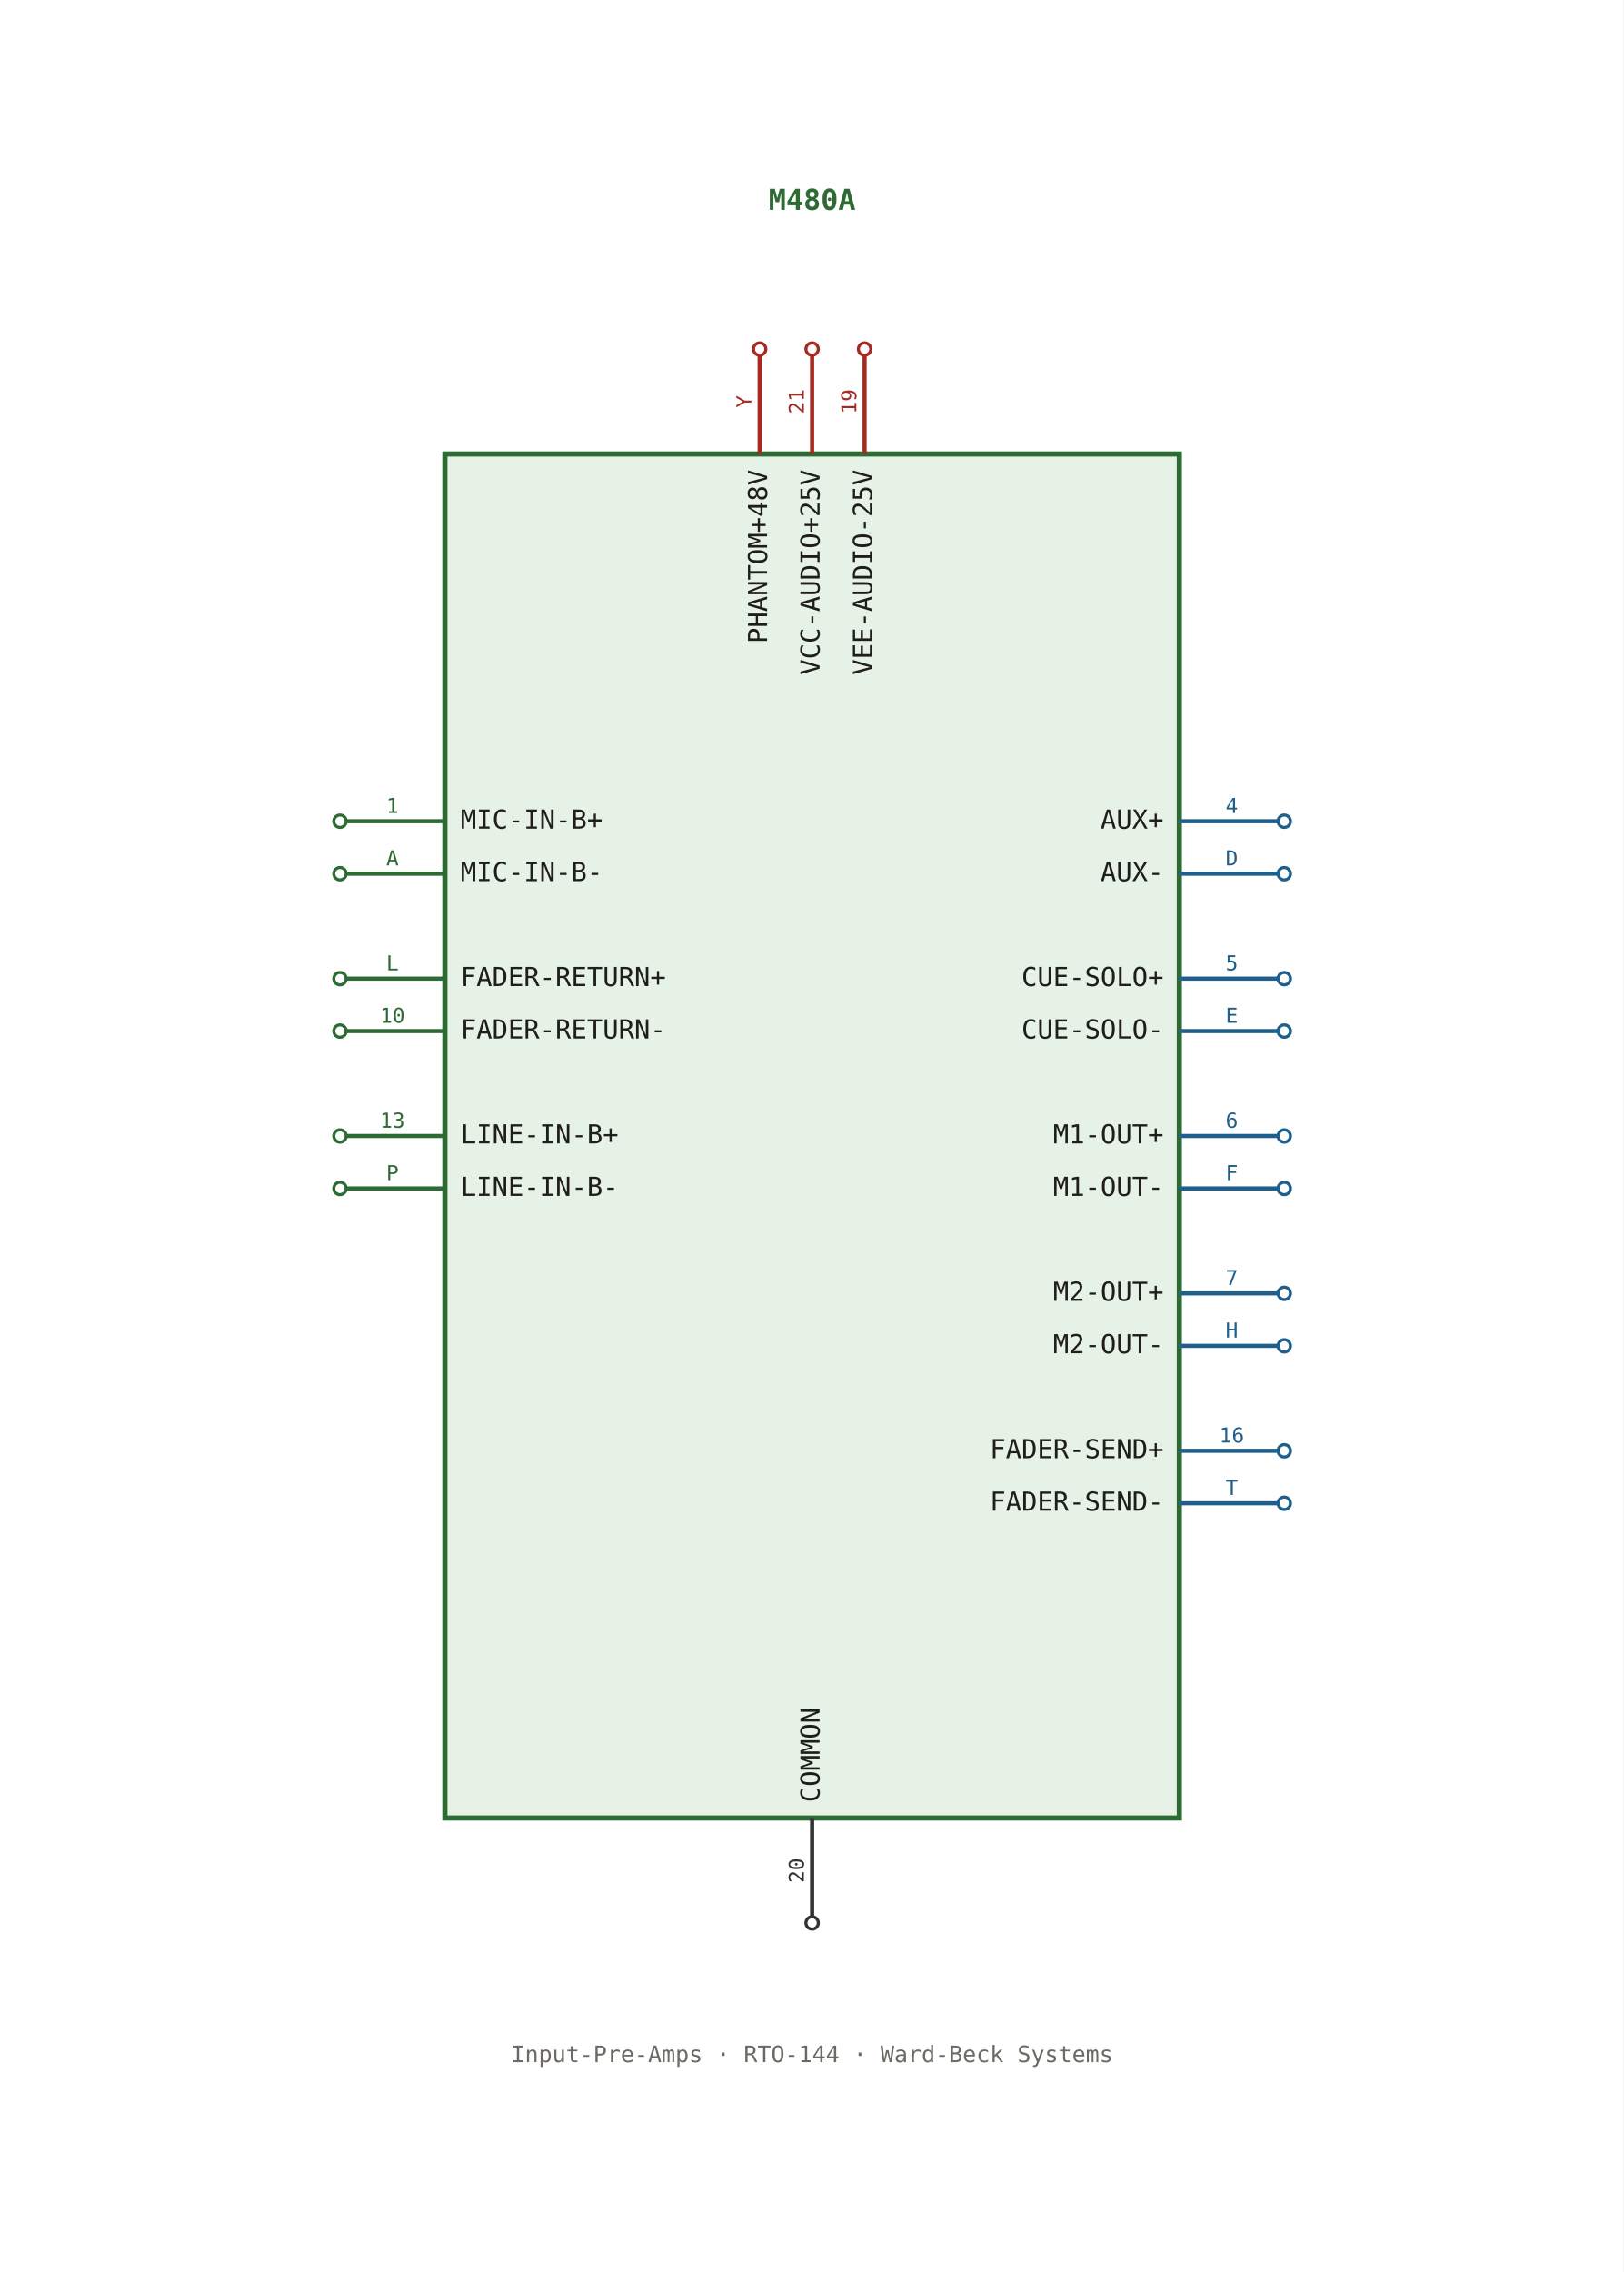
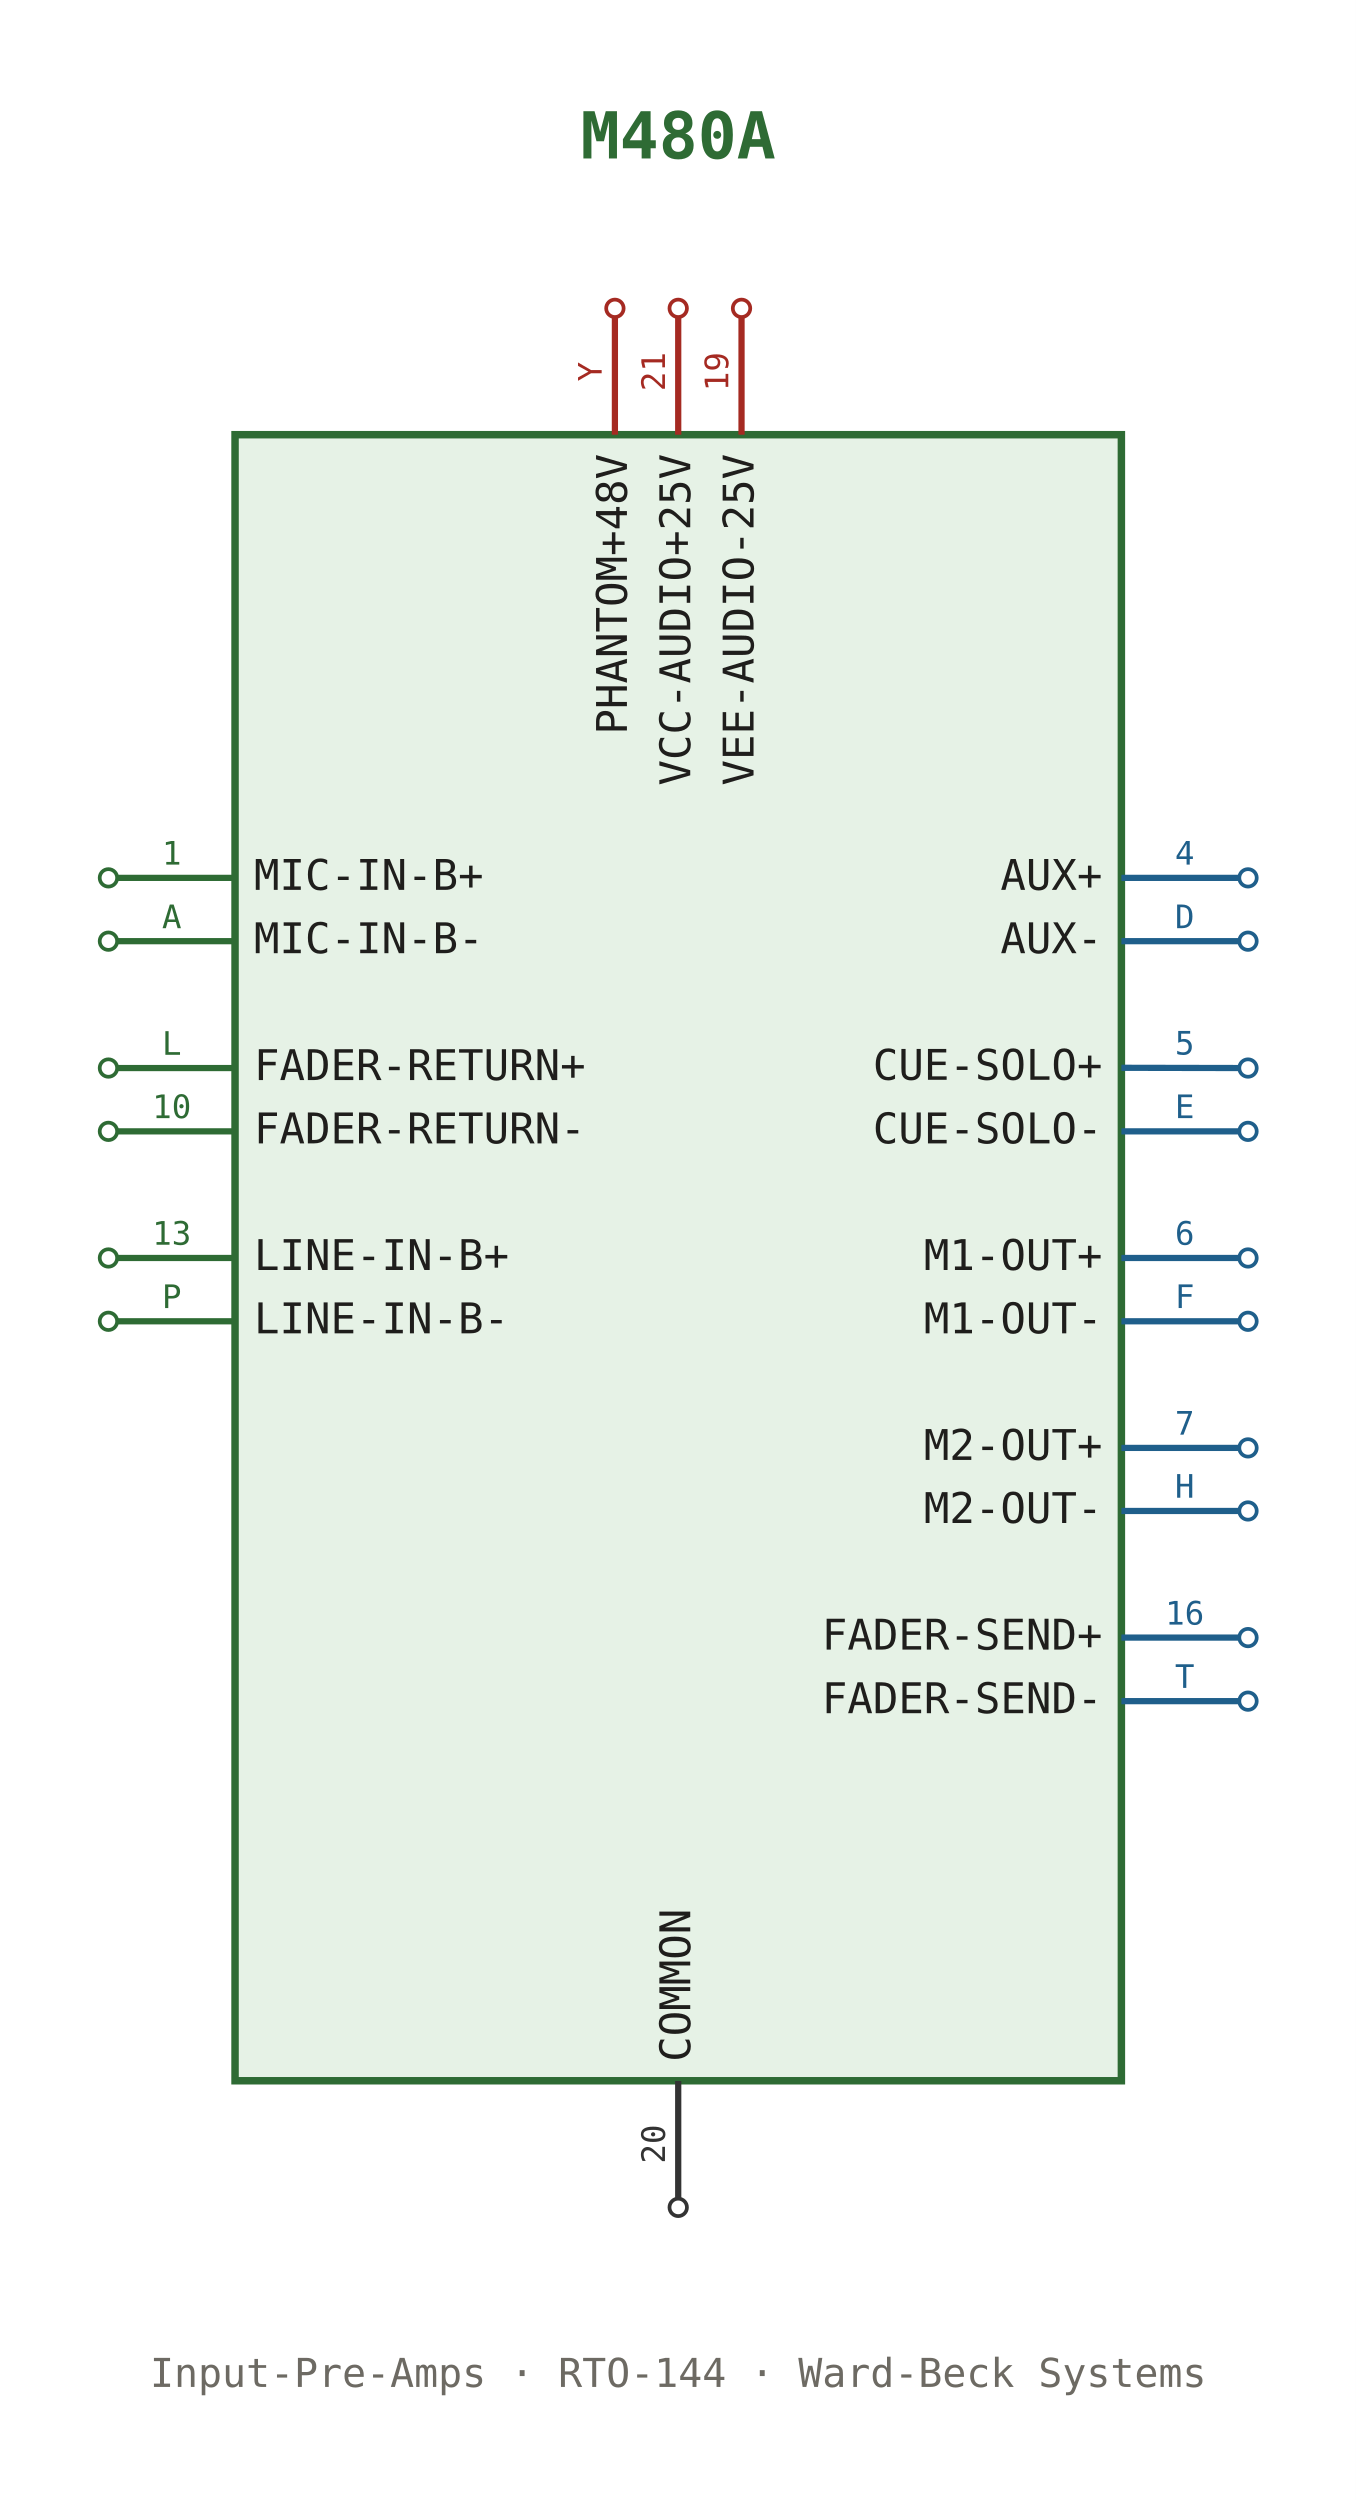
- <svg xmlns="http://www.w3.org/2000/svg" viewBox="0 0 786 1100" font-family="Overpass Mono, ui-monospace, monospace">
+ <svg xmlns="http://www.w3.org/2000/svg" viewBox="0 0 544 1003" font-family="Overpass Mono, Consolas, ui-monospace, monospace">
  <rect width="100%" height="100%" fill="#ffffff" />
-   <rect x="215.4" y="219.8" width="355.6" height="660.4" fill="#E6F2E6" stroke="#2E6B34" stroke-width="2.5" />
-   <line x1="164.6" y1="397.6" x2="215.4" y2="397.6" stroke="#2E6B34" stroke-width="2" />
-   <circle cx="164.6" cy="397.6" r="3" fill="#fff" stroke="#2E6B34" stroke-width="1.5" />
-   <text x="223.0" y="397.6" font-size="12.7" dominant-baseline="middle" text-anchor="start" fill="#1f1e1c">MIC-IN-B+</text>
-   <text x="190.0" y="393.6" font-size="10" text-anchor="middle" fill="#2E6B34">1</text>
-   <line x1="164.6" y1="423.0" x2="215.4" y2="423.0" stroke="#2E6B34" stroke-width="2" />
-   <circle cx="164.6" cy="423.0" r="3" fill="#fff" stroke="#2E6B34" stroke-width="1.5" />
-   <text x="223.0" y="423.0" font-size="12.7" dominant-baseline="middle" text-anchor="start" fill="#1f1e1c">MIC-IN-B-</text>
-   <text x="190.0" y="419.0" font-size="10" text-anchor="middle" fill="#2E6B34">A</text>
-   <line x1="164.6" y1="473.8" x2="215.4" y2="473.8" stroke="#2E6B34" stroke-width="2" />
-   <circle cx="164.6" cy="473.8" r="3" fill="#fff" stroke="#2E6B34" stroke-width="1.5" />
-   <text x="223.0" y="473.8" font-size="12.7" dominant-baseline="middle" text-anchor="start" fill="#1f1e1c">FADER-RETURN+</text>
-   <text x="190.0" y="469.8" font-size="10" text-anchor="middle" fill="#2E6B34">L</text>
-   <line x1="164.6" y1="499.2" x2="215.4" y2="499.2" stroke="#2E6B34" stroke-width="2" />
-   <circle cx="164.6" cy="499.2" r="3" fill="#fff" stroke="#2E6B34" stroke-width="1.5" />
-   <text x="223.0" y="499.2" font-size="12.7" dominant-baseline="middle" text-anchor="start" fill="#1f1e1c">FADER-RETURN-</text>
-   <text x="190.0" y="495.2" font-size="10" text-anchor="middle" fill="#2E6B34">10</text>
-   <line x1="164.6" y1="550.0" x2="215.4" y2="550.0" stroke="#2E6B34" stroke-width="2" />
-   <circle cx="164.6" cy="550.0" r="3" fill="#fff" stroke="#2E6B34" stroke-width="1.5" />
-   <text x="223.0" y="550.0" font-size="12.7" dominant-baseline="middle" text-anchor="start" fill="#1f1e1c">LINE-IN-B+</text>
-   <text x="190.0" y="546.0" font-size="10" text-anchor="middle" fill="#2E6B34">13</text>
-   <line x1="164.6" y1="575.4" x2="215.4" y2="575.4" stroke="#2E6B34" stroke-width="2" />
-   <circle cx="164.6" cy="575.4" r="3" fill="#fff" stroke="#2E6B34" stroke-width="1.5" />
-   <text x="223.0" y="575.4" font-size="12.7" dominant-baseline="middle" text-anchor="start" fill="#1f1e1c">LINE-IN-B-</text>
-   <text x="190.0" y="571.4" font-size="10" text-anchor="middle" fill="#2E6B34">P</text>
-   <line x1="621.8" y1="397.6" x2="571.0" y2="397.6" stroke="#1F5F8B" stroke-width="2" />
-   <circle cx="621.8" cy="397.6" r="3" fill="#fff" stroke="#1F5F8B" stroke-width="1.5" />
-   <text x="563.4" y="397.6" font-size="12.7" dominant-baseline="middle" text-anchor="end" fill="#1f1e1c">AUX+</text>
-   <text x="596.4" y="393.6" font-size="10" text-anchor="middle" fill="#1F5F8B">4</text>
-   <line x1="621.8" y1="423.0" x2="571.0" y2="423.0" stroke="#1F5F8B" stroke-width="2" />
-   <circle cx="621.8" cy="423.0" r="3" fill="#fff" stroke="#1F5F8B" stroke-width="1.5" />
-   <text x="563.4" y="423.0" font-size="12.7" dominant-baseline="middle" text-anchor="end" fill="#1f1e1c">AUX-</text>
-   <text x="596.4" y="419.0" font-size="10" text-anchor="middle" fill="#1F5F8B">D</text>
-   <line x1="621.8" y1="473.8" x2="571.0" y2="473.8" stroke="#1F5F8B" stroke-width="2" />
-   <circle cx="621.8" cy="473.8" r="3" fill="#fff" stroke="#1F5F8B" stroke-width="1.5" />
-   <text x="563.4" y="473.8" font-size="12.7" dominant-baseline="middle" text-anchor="end" fill="#1f1e1c">CUE-SOLO+</text>
-   <text x="596.4" y="469.8" font-size="10" text-anchor="middle" fill="#1F5F8B">5</text>
-   <line x1="621.8" y1="499.2" x2="571.0" y2="499.2" stroke="#1F5F8B" stroke-width="2" />
-   <circle cx="621.8" cy="499.2" r="3" fill="#fff" stroke="#1F5F8B" stroke-width="1.5" />
-   <text x="563.4" y="499.2" font-size="12.7" dominant-baseline="middle" text-anchor="end" fill="#1f1e1c">CUE-SOLO-</text>
-   <text x="596.4" y="495.2" font-size="10" text-anchor="middle" fill="#1F5F8B">E</text>
-   <line x1="621.8" y1="550.0" x2="571.0" y2="550.0" stroke="#1F5F8B" stroke-width="2" />
-   <circle cx="621.8" cy="550.0" r="3" fill="#fff" stroke="#1F5F8B" stroke-width="1.5" />
-   <text x="563.4" y="550.0" font-size="12.7" dominant-baseline="middle" text-anchor="end" fill="#1f1e1c">M1-OUT+</text>
-   <text x="596.4" y="546.0" font-size="10" text-anchor="middle" fill="#1F5F8B">6</text>
-   <line x1="621.8" y1="575.4" x2="571.0" y2="575.4" stroke="#1F5F8B" stroke-width="2" />
-   <circle cx="621.8" cy="575.4" r="3" fill="#fff" stroke="#1F5F8B" stroke-width="1.5" />
-   <text x="563.4" y="575.4" font-size="12.7" dominant-baseline="middle" text-anchor="end" fill="#1f1e1c">M1-OUT-</text>
-   <text x="596.4" y="571.4" font-size="10" text-anchor="middle" fill="#1F5F8B">F</text>
-   <line x1="621.8" y1="626.2" x2="571.0" y2="626.2" stroke="#1F5F8B" stroke-width="2" />
-   <circle cx="621.8" cy="626.2" r="3" fill="#fff" stroke="#1F5F8B" stroke-width="1.5" />
-   <text x="563.4" y="626.2" font-size="12.7" dominant-baseline="middle" text-anchor="end" fill="#1f1e1c">M2-OUT+</text>
-   <text x="596.4" y="622.2" font-size="10" text-anchor="middle" fill="#1F5F8B">7</text>
-   <line x1="621.8" y1="651.6" x2="571.0" y2="651.6" stroke="#1F5F8B" stroke-width="2" />
-   <circle cx="621.8" cy="651.6" r="3" fill="#fff" stroke="#1F5F8B" stroke-width="1.5" />
-   <text x="563.4" y="651.6" font-size="12.7" dominant-baseline="middle" text-anchor="end" fill="#1f1e1c">M2-OUT-</text>
-   <text x="596.4" y="647.6" font-size="10" text-anchor="middle" fill="#1F5F8B">H</text>
-   <line x1="621.8" y1="702.4" x2="571.0" y2="702.4" stroke="#1F5F8B" stroke-width="2" />
-   <circle cx="621.8" cy="702.4" r="3" fill="#fff" stroke="#1F5F8B" stroke-width="1.5" />
-   <text x="563.4" y="702.4" font-size="12.7" dominant-baseline="middle" text-anchor="end" fill="#1f1e1c">FADER-SEND+</text>
-   <text x="596.4" y="698.4" font-size="10" text-anchor="middle" fill="#1F5F8B">16</text>
-   <line x1="621.8" y1="727.8" x2="571.0" y2="727.8" stroke="#1F5F8B" stroke-width="2" />
-   <circle cx="621.8" cy="727.8" r="3" fill="#fff" stroke="#1F5F8B" stroke-width="1.5" />
-   <text x="563.4" y="727.8" font-size="12.7" dominant-baseline="middle" text-anchor="end" fill="#1f1e1c">FADER-SEND-</text>
-   <text x="596.4" y="723.8" font-size="10" text-anchor="middle" fill="#1F5F8B">T</text>
-   <line x1="367.8" y1="169.0" x2="367.8" y2="219.8" stroke="#A52A22" stroke-width="2" />
-   <circle cx="367.8" cy="169.0" r="3" fill="#fff" stroke="#A52A22" stroke-width="1.5" />
-   <text x="367.8" y="227.4" font-size="12.7" dominant-baseline="middle" text-anchor="end" fill="#1f1e1c" transform="rotate(-90 367.8 227.4)">PHANTOM+48V</text>
-   <text x="363.8" y="194.4" font-size="10" text-anchor="middle" fill="#A52A22" transform="rotate(-90 363.8 194.4)">Y</text>
-   <line x1="393.2" y1="169.0" x2="393.2" y2="219.8" stroke="#A52A22" stroke-width="2" />
-   <circle cx="393.2" cy="169.0" r="3" fill="#fff" stroke="#A52A22" stroke-width="1.5" />
-   <text x="393.2" y="227.4" font-size="12.7" dominant-baseline="middle" text-anchor="end" fill="#1f1e1c" transform="rotate(-90 393.2 227.4)">VCC-AUDIO+25V</text>
-   <text x="389.2" y="194.4" font-size="10" text-anchor="middle" fill="#A52A22" transform="rotate(-90 389.2 194.4)">21</text>
-   <line x1="418.6" y1="169.0" x2="418.6" y2="219.8" stroke="#A52A22" stroke-width="2" />
-   <circle cx="418.6" cy="169.0" r="3" fill="#fff" stroke="#A52A22" stroke-width="1.5" />
-   <text x="418.6" y="227.4" font-size="12.7" dominant-baseline="middle" text-anchor="end" fill="#1f1e1c" transform="rotate(-90 418.6 227.4)">VEE-AUDIO-25V</text>
-   <text x="414.6" y="194.4" font-size="10" text-anchor="middle" fill="#A52A22" transform="rotate(-90 414.6 194.4)">19</text>
-   <line x1="393.2" y1="931.0" x2="393.2" y2="880.2" stroke="#333333" stroke-width="2" />
-   <circle cx="393.2" cy="931.0" r="3" fill="#fff" stroke="#333333" stroke-width="1.5" />
-   <text x="393.2" y="872.6" font-size="12.7" dominant-baseline="middle" text-anchor="start" fill="#1f1e1c" transform="rotate(-90 393.2 872.6)">COMMON</text>
-   <text x="389.2" y="905.6" font-size="10" text-anchor="middle" fill="#333333" transform="rotate(-90 389.2 905.6)">20</text>
-   <text x="393.2" y="101.6" font-size="14" font-weight="700" text-anchor="middle" fill="#2E6B34">M480A</text>
-   <text x="393.2" y="998.4" font-size="11" text-anchor="middle" fill="#6d6a63">Input-Pre-Amps · RTO-144 · Ward-Beck Systems</text>
+   <rect x="94.3" y="174.4" width="355.6" height="660.4" fill="#E6F2E6" stroke="#2E6B34" stroke-width="3.00" />
+   <line x1="43.5" y1="352.2" x2="94.3" y2="352.2" stroke="#2E6B34" stroke-width="2.50" />
+   <circle cx="43.5" cy="352.2" r="3.5" fill="#ffffff" stroke="#2E6B34" stroke-width="1.50" />
+   <text x="101.9" y="352.2" font-size="17.0" dominant-baseline="middle" text-anchor="start" fill="#1F1E1C">MIC-IN-B+</text>
+   <text x="68.9" y="343.2" font-size="13.0" dominant-baseline="middle" text-anchor="middle" fill="#2E6B34">1</text>
+   <line x1="43.5" y1="377.6" x2="94.3" y2="377.6" stroke="#2E6B34" stroke-width="2.50" />
+   <circle cx="43.5" cy="377.6" r="3.5" fill="#ffffff" stroke="#2E6B34" stroke-width="1.50" />
+   <text x="101.9" y="377.6" font-size="17.0" dominant-baseline="middle" text-anchor="start" fill="#1F1E1C">MIC-IN-B-</text>
+   <text x="68.9" y="368.7" font-size="13.0" dominant-baseline="middle" text-anchor="middle" fill="#2E6B34">A</text>
+   <line x1="43.5" y1="428.5" x2="94.3" y2="428.5" stroke="#2E6B34" stroke-width="2.50" />
+   <circle cx="43.5" cy="428.5" r="3.5" fill="#ffffff" stroke="#2E6B34" stroke-width="1.50" />
+   <text x="101.9" y="428.5" font-size="17.0" dominant-baseline="middle" text-anchor="start" fill="#1F1E1C">FADER-RETURN+</text>
+   <text x="68.9" y="419.5" font-size="13.0" dominant-baseline="middle" text-anchor="middle" fill="#2E6B34">L</text>
+   <line x1="43.5" y1="453.9" x2="94.3" y2="453.9" stroke="#2E6B34" stroke-width="2.50" />
+   <circle cx="43.5" cy="453.9" r="3.5" fill="#ffffff" stroke="#2E6B34" stroke-width="1.50" />
+   <text x="101.9" y="453.9" font-size="17.0" dominant-baseline="middle" text-anchor="start" fill="#1F1E1C">FADER-RETURN-</text>
+   <text x="68.9" y="444.9" font-size="13.0" dominant-baseline="middle" text-anchor="middle" fill="#2E6B34">10</text>
+   <line x1="43.5" y1="504.7" x2="94.3" y2="504.7" stroke="#2E6B34" stroke-width="2.50" />
+   <circle cx="43.5" cy="504.7" r="3.5" fill="#ffffff" stroke="#2E6B34" stroke-width="1.50" />
+   <text x="101.9" y="504.7" font-size="17.0" dominant-baseline="middle" text-anchor="start" fill="#1F1E1C">LINE-IN-B+</text>
+   <text x="68.9" y="495.7" font-size="13.0" dominant-baseline="middle" text-anchor="middle" fill="#2E6B34">13</text>
+   <line x1="43.5" y1="530.1" x2="94.3" y2="530.1" stroke="#2E6B34" stroke-width="2.50" />
+   <circle cx="43.5" cy="530.1" r="3.5" fill="#ffffff" stroke="#2E6B34" stroke-width="1.50" />
+   <text x="101.9" y="530.1" font-size="17.0" dominant-baseline="middle" text-anchor="start" fill="#1F1E1C">LINE-IN-B-</text>
+   <text x="68.9" y="521.1" font-size="13.0" dominant-baseline="middle" text-anchor="middle" fill="#2E6B34">P</text>
+   <line x1="500.7" y1="352.2" x2="449.9" y2="352.2" stroke="#1F5F8B" stroke-width="2.50" />
+   <circle cx="500.7" cy="352.2" r="3.5" fill="#ffffff" stroke="#1F5F8B" stroke-width="1.50" />
+   <text x="442.3" y="352.2" font-size="17.0" dominant-baseline="middle" text-anchor="end" fill="#1F1E1C">AUX+</text>
+   <text x="475.3" y="343.2" font-size="13.0" dominant-baseline="middle" text-anchor="middle" fill="#1F5F8B">4</text>
+   <line x1="500.7" y1="377.6" x2="449.9" y2="377.6" stroke="#1F5F8B" stroke-width="2.50" />
+   <circle cx="500.7" cy="377.6" r="3.5" fill="#ffffff" stroke="#1F5F8B" stroke-width="1.50" />
+   <text x="442.3" y="377.6" font-size="17.0" dominant-baseline="middle" text-anchor="end" fill="#1F1E1C">AUX-</text>
+   <text x="475.3" y="368.7" font-size="13.0" dominant-baseline="middle" text-anchor="middle" fill="#1F5F8B">D</text>
+   <line x1="500.7" y1="428.5" x2="449.9" y2="428.4" stroke="#1F5F8B" stroke-width="2.50" />
+   <circle cx="500.7" cy="428.5" r="3.5" fill="#ffffff" stroke="#1F5F8B" stroke-width="1.50" />
+   <text x="442.3" y="428.4" font-size="17.0" dominant-baseline="middle" text-anchor="end" fill="#1F1E1C">CUE-SOLO+</text>
+   <text x="475.3" y="419.4" font-size="13.0" dominant-baseline="middle" text-anchor="middle" fill="#1F5F8B">5</text>
+   <line x1="500.7" y1="453.9" x2="449.9" y2="453.9" stroke="#1F5F8B" stroke-width="2.50" />
+   <circle cx="500.7" cy="453.9" r="3.5" fill="#ffffff" stroke="#1F5F8B" stroke-width="1.50" />
+   <text x="442.3" y="453.9" font-size="17.0" dominant-baseline="middle" text-anchor="end" fill="#1F1E1C">CUE-SOLO-</text>
+   <text x="475.3" y="444.9" font-size="13.0" dominant-baseline="middle" text-anchor="middle" fill="#1F5F8B">E</text>
+   <line x1="500.7" y1="504.7" x2="449.9" y2="504.7" stroke="#1F5F8B" stroke-width="2.50" />
+   <circle cx="500.7" cy="504.7" r="3.5" fill="#ffffff" stroke="#1F5F8B" stroke-width="1.50" />
+   <text x="442.3" y="504.7" font-size="17.0" dominant-baseline="middle" text-anchor="end" fill="#1F1E1C">M1-OUT+</text>
+   <text x="475.3" y="495.7" font-size="13.0" dominant-baseline="middle" text-anchor="middle" fill="#1F5F8B">6</text>
+   <line x1="500.7" y1="530.1" x2="449.9" y2="530.1" stroke="#1F5F8B" stroke-width="2.50" />
+   <circle cx="500.7" cy="530.1" r="3.5" fill="#ffffff" stroke="#1F5F8B" stroke-width="1.50" />
+   <text x="442.3" y="530.1" font-size="17.0" dominant-baseline="middle" text-anchor="end" fill="#1F1E1C">M1-OUT-</text>
+   <text x="475.3" y="521.1" font-size="13.0" dominant-baseline="middle" text-anchor="middle" fill="#1F5F8B">F</text>
+   <line x1="500.7" y1="580.9" x2="449.9" y2="580.9" stroke="#1F5F8B" stroke-width="2.50" />
+   <circle cx="500.7" cy="580.9" r="3.5" fill="#ffffff" stroke="#1F5F8B" stroke-width="1.50" />
+   <text x="442.3" y="580.9" font-size="17.0" dominant-baseline="middle" text-anchor="end" fill="#1F1E1C">M2-OUT+</text>
+   <text x="475.3" y="571.9" font-size="13.0" dominant-baseline="middle" text-anchor="middle" fill="#1F5F8B">7</text>
+   <line x1="500.7" y1="606.2" x2="449.9" y2="606.2" stroke="#1F5F8B" stroke-width="2.50" />
+   <circle cx="500.7" cy="606.2" r="3.5" fill="#ffffff" stroke="#1F5F8B" stroke-width="1.50" />
+   <text x="442.3" y="606.2" font-size="17.0" dominant-baseline="middle" text-anchor="end" fill="#1F1E1C">M2-OUT-</text>
+   <text x="475.3" y="597.2" font-size="13.0" dominant-baseline="middle" text-anchor="middle" fill="#1F5F8B">H</text>
+   <line x1="500.7" y1="657.0" x2="449.9" y2="657.0" stroke="#1F5F8B" stroke-width="2.50" />
+   <circle cx="500.7" cy="657.0" r="3.5" fill="#ffffff" stroke="#1F5F8B" stroke-width="1.50" />
+   <text x="442.3" y="657.0" font-size="17.0" dominant-baseline="middle" text-anchor="end" fill="#1F1E1C">FADER-SEND+</text>
+   <text x="475.3" y="648.1" font-size="13.0" dominant-baseline="middle" text-anchor="middle" fill="#1F5F8B">16</text>
+   <line x1="500.7" y1="682.5" x2="449.9" y2="682.5" stroke="#1F5F8B" stroke-width="2.50" />
+   <circle cx="500.7" cy="682.5" r="3.5" fill="#ffffff" stroke="#1F5F8B" stroke-width="1.50" />
+   <text x="442.3" y="682.5" font-size="17.0" dominant-baseline="middle" text-anchor="end" fill="#1F1E1C">FADER-SEND-</text>
+   <text x="475.3" y="673.5" font-size="13.0" dominant-baseline="middle" text-anchor="middle" fill="#1F5F8B">T</text>
+   <line x1="246.7" y1="123.7" x2="246.7" y2="174.4" stroke="#A52A22" stroke-width="2.50" />
+   <circle cx="246.7" cy="123.7" r="3.5" fill="#ffffff" stroke="#A52A22" stroke-width="1.50" />
+   <text x="246.7" y="182.1" font-size="17.0" dominant-baseline="middle" text-anchor="end" fill="#1F1E1C" transform="rotate(-90 246.7 182.1)">PHANTOM+48V</text>
+   <text x="237.7" y="149.1" font-size="13.0" dominant-baseline="middle" text-anchor="middle" fill="#A52A22" transform="rotate(-90 237.7 149.1)">Y</text>
+   <line x1="272.1" y1="123.7" x2="272.1" y2="174.4" stroke="#A52A22" stroke-width="2.50" />
+   <circle cx="272.1" cy="123.7" r="3.5" fill="#ffffff" stroke="#A52A22" stroke-width="1.50" />
+   <text x="272.1" y="182.1" font-size="17.0" dominant-baseline="middle" text-anchor="end" fill="#1F1E1C" transform="rotate(-90 272.1 182.1)">VCC-AUDIO+25V</text>
+   <text x="263.1" y="149.1" font-size="13.0" dominant-baseline="middle" text-anchor="middle" fill="#A52A22" transform="rotate(-90 263.1 149.1)">21</text>
+   <line x1="297.5" y1="123.7" x2="297.5" y2="174.4" stroke="#A52A22" stroke-width="2.50" />
+   <circle cx="297.5" cy="123.7" r="3.5" fill="#ffffff" stroke="#A52A22" stroke-width="1.50" />
+   <text x="297.5" y="182.1" font-size="17.0" dominant-baseline="middle" text-anchor="end" fill="#1F1E1C" transform="rotate(-90 297.5 182.1)">VEE-AUDIO-25V</text>
+   <text x="288.5" y="149.1" font-size="13.0" dominant-baseline="middle" text-anchor="middle" fill="#A52A22" transform="rotate(-90 288.5 149.1)">19</text>
+   <line x1="272.1" y1="885.6" x2="272.1" y2="834.9" stroke="#333333" stroke-width="2.50" />
+   <circle cx="272.1" cy="885.6" r="3.5" fill="#ffffff" stroke="#333333" stroke-width="1.50" />
+   <text x="272.1" y="827.2" font-size="17.0" dominant-baseline="middle" text-anchor="start" fill="#1F1E1C" transform="rotate(-90 272.1 827.2)">COMMON</text>
+   <text x="263.1" y="860.2" font-size="13.0" dominant-baseline="middle" text-anchor="middle" fill="#333333" transform="rotate(-90 263.1 860.2)">20</text>
+   <text x="272.1" y="56.2" font-size="26.0" dominant-baseline="middle" text-anchor="middle" fill="#2E6B34" font-weight="700">M480A</text>
+   <text x="272.1" y="953.1" font-size="16.0" dominant-baseline="middle" text-anchor="middle" fill="#6D6A63">Input-Pre-Amps · RTO-144 · Ward-Beck Systems</text>
</svg>
